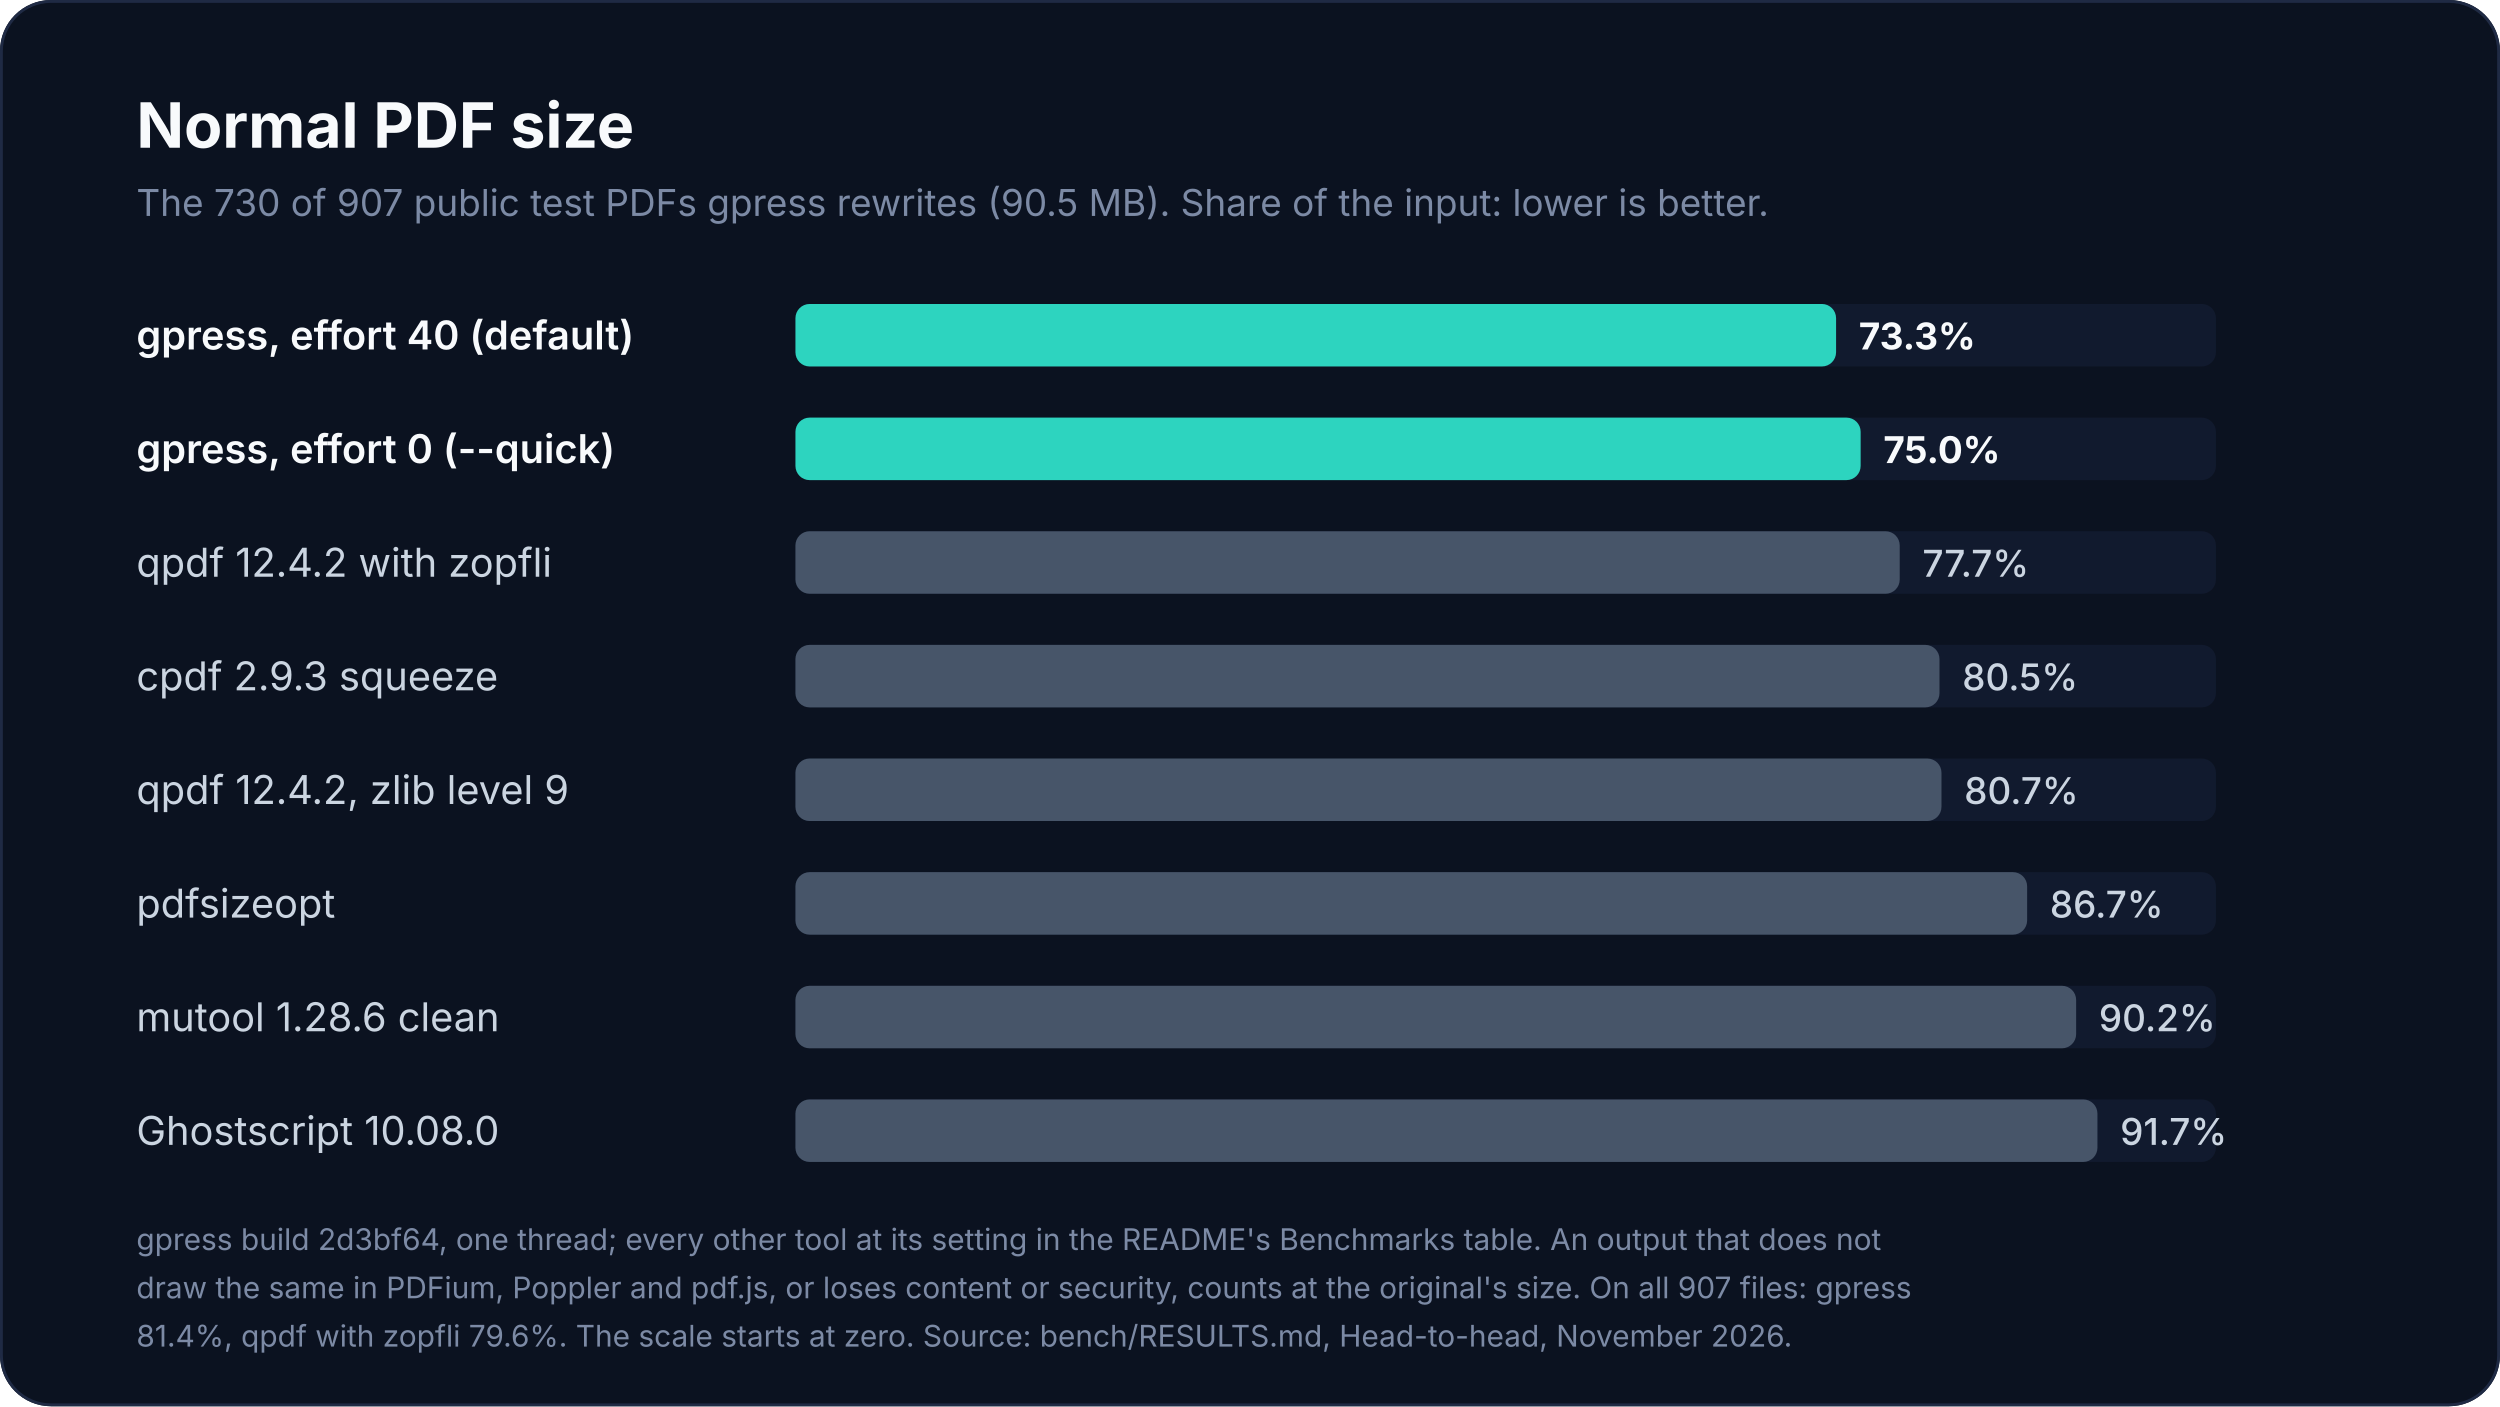
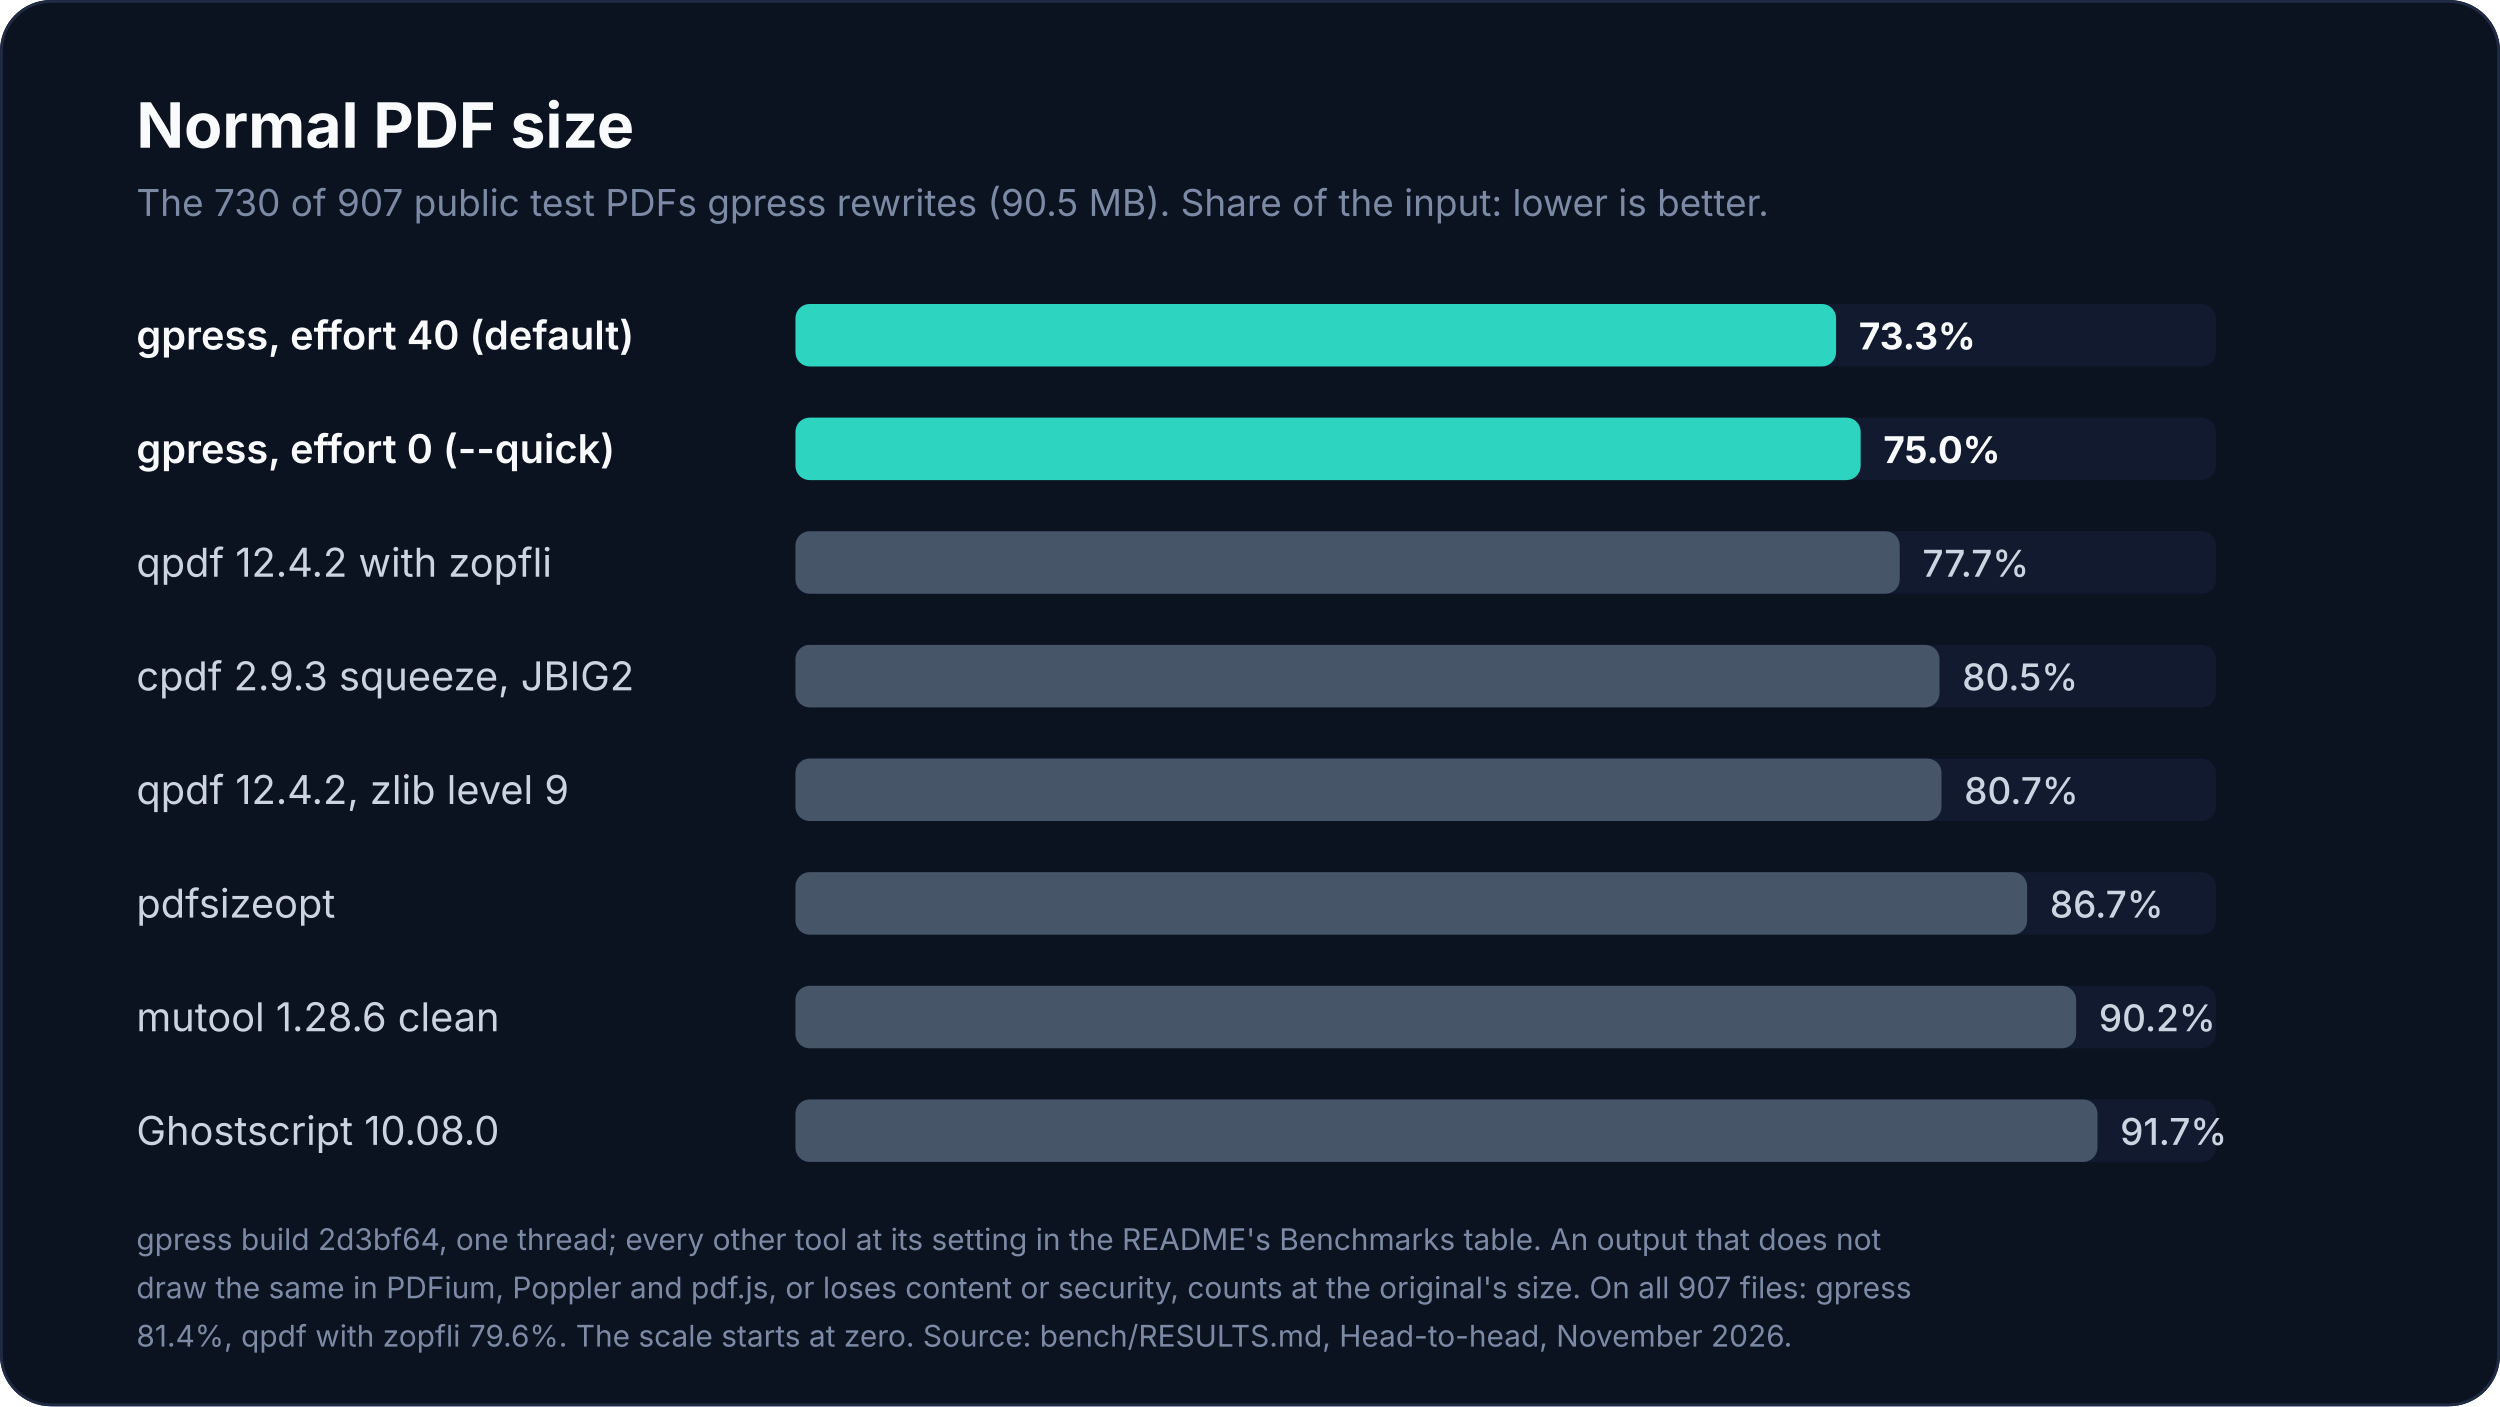
- <svg xmlns="http://www.w3.org/2000/svg" width="1760" height="990" viewBox="0 0 1760 990" role="img" aria-label="Normal PDF size as a share of the input on the 730 of 907 test PDFs gpress rewrites: gpress effort 40 (default) 73.3%; gpress effort 0 75.0%; qpdf 12.4.2 with zopfli 77.7%; cpdf 2.9.3 squeeze 80.5%; qpdf 12.4.2 at zlib level 9 80.7%; pdfsizeopt 86.7%; mutool 1.28.6 clean 90.2%; Ghostscript 10.08.0 91.7%">
+ <svg xmlns="http://www.w3.org/2000/svg" width="1760" height="990" viewBox="0 0 1760 990" role="img" aria-label="Normal PDF size as a share of the input on the 730 of 907 test PDFs gpress rewrites: gpress effort 40 (default) 73.3%; gpress effort 0 75.0%; qpdf 12.4.2 with zopfli 77.7%; cpdf 2.9.3 squeeze, JBIG2 80.5%; qpdf 12.4.2 at zlib level 9 80.7%; pdfsizeopt 86.7%; mutool 1.28.6 clean 90.2%; Ghostscript 10.08.0 91.7%">
  <rect width="1760" height="990" rx="36" fill="#0b1220" />
  <rect x="1" y="1" width="1758" height="988" rx="35" fill="none" stroke="#1f2a44" stroke-width="2" />
  <text x="96" y="104" font-family="Inter, ui-sans-serif, -apple-system, BlinkMacSystemFont, 'Segoe UI', Helvetica, Arial, sans-serif" font-size="44" font-weight="700" fill="#f8fafc" text-anchor="start">Normal PDF size</text>
  <text x="96" y="152" font-family="Inter, ui-sans-serif, -apple-system, BlinkMacSystemFont, 'Segoe UI', Helvetica, Arial, sans-serif" font-size="26" font-weight="400" fill="#7c8aa5" text-anchor="start">The 730 of 907 public test PDFs gpress rewrites (90.5 MB). Share of the input: lower is better.</text>
  <text x="96" y="246" font-family="Inter, ui-sans-serif, -apple-system, BlinkMacSystemFont, 'Segoe UI', Helvetica, Arial, sans-serif" font-size="28" font-weight="600" fill="#f8fafc" text-anchor="start">gpress, effort 40 (default)</text>
  <rect x="560" y="214" width="1000" height="44" rx="10" fill="#111a2e" />
  <rect x="560" y="214" width="732.6" height="44" rx="10" fill="#2dd4bf" />
  <text x="1308.6" y="246" font-family="Inter, ui-sans-serif, -apple-system, BlinkMacSystemFont, 'Segoe UI', Helvetica, Arial, sans-serif" font-size="26" font-weight="700" fill="#f8fafc" text-anchor="start">73.3%</text>
  <text x="96" y="326" font-family="Inter, ui-sans-serif, -apple-system, BlinkMacSystemFont, 'Segoe UI', Helvetica, Arial, sans-serif" font-size="28" font-weight="600" fill="#f8fafc" text-anchor="start">gpress, effort 0 (--quick)</text>
  <rect x="560" y="294" width="1000" height="44" rx="10" fill="#111a2e" />
  <rect x="560" y="294" width="749.9" height="44" rx="10" fill="#2dd4bf" />
  <text x="1325.9" y="326" font-family="Inter, ui-sans-serif, -apple-system, BlinkMacSystemFont, 'Segoe UI', Helvetica, Arial, sans-serif" font-size="26" font-weight="700" fill="#f8fafc" text-anchor="start">75.0%</text>
  <text x="96" y="406" font-family="Inter, ui-sans-serif, -apple-system, BlinkMacSystemFont, 'Segoe UI', Helvetica, Arial, sans-serif" font-size="28" font-weight="400" fill="#cbd5e1" text-anchor="start">qpdf 12.4.2 with zopfli</text>
  <rect x="560" y="374" width="1000" height="44" rx="10" fill="#111a2e" />
  <rect x="560" y="374" width="777.4" height="44" rx="10" fill="#475569" />
  <text x="1353.4" y="406" font-family="Inter, ui-sans-serif, -apple-system, BlinkMacSystemFont, 'Segoe UI', Helvetica, Arial, sans-serif" font-size="26" font-weight="500" fill="#cbd5e1" text-anchor="start">77.7%</text>
-   <text x="96" y="486" font-family="Inter, ui-sans-serif, -apple-system, BlinkMacSystemFont, 'Segoe UI', Helvetica, Arial, sans-serif" font-size="28" font-weight="400" fill="#cbd5e1" text-anchor="start">cpdf 2.9.3 squeeze</text>
+   <text x="96" y="486" font-family="Inter, ui-sans-serif, -apple-system, BlinkMacSystemFont, 'Segoe UI', Helvetica, Arial, sans-serif" font-size="28" font-weight="400" fill="#cbd5e1" text-anchor="start">cpdf 2.9.3 squeeze, JBIG2</text>
  <rect x="560" y="454" width="1000" height="44" rx="10" fill="#111a2e" />
  <rect x="560" y="454" width="805.4" height="44" rx="10" fill="#475569" />
  <text x="1381.4" y="486" font-family="Inter, ui-sans-serif, -apple-system, BlinkMacSystemFont, 'Segoe UI', Helvetica, Arial, sans-serif" font-size="26" font-weight="500" fill="#cbd5e1" text-anchor="start">80.5%</text>
  <text x="96" y="566" font-family="Inter, ui-sans-serif, -apple-system, BlinkMacSystemFont, 'Segoe UI', Helvetica, Arial, sans-serif" font-size="28" font-weight="400" fill="#cbd5e1" text-anchor="start">qpdf 12.4.2, zlib level 9</text>
  <rect x="560" y="534" width="1000" height="44" rx="10" fill="#111a2e" />
  <rect x="560" y="534" width="806.8" height="44" rx="10" fill="#475569" />
  <text x="1382.8" y="566" font-family="Inter, ui-sans-serif, -apple-system, BlinkMacSystemFont, 'Segoe UI', Helvetica, Arial, sans-serif" font-size="26" font-weight="500" fill="#cbd5e1" text-anchor="start">80.7%</text>
  <text x="96" y="646" font-family="Inter, ui-sans-serif, -apple-system, BlinkMacSystemFont, 'Segoe UI', Helvetica, Arial, sans-serif" font-size="28" font-weight="400" fill="#cbd5e1" text-anchor="start">pdfsizeopt</text>
  <rect x="560" y="614" width="1000" height="44" rx="10" fill="#111a2e" />
  <rect x="560" y="614" width="867.1" height="44" rx="10" fill="#475569" />
  <text x="1443.1" y="646" font-family="Inter, ui-sans-serif, -apple-system, BlinkMacSystemFont, 'Segoe UI', Helvetica, Arial, sans-serif" font-size="26" font-weight="500" fill="#cbd5e1" text-anchor="start">86.7%</text>
  <text x="96" y="726" font-family="Inter, ui-sans-serif, -apple-system, BlinkMacSystemFont, 'Segoe UI', Helvetica, Arial, sans-serif" font-size="28" font-weight="400" fill="#cbd5e1" text-anchor="start">mutool 1.28.6 clean</text>
  <rect x="560" y="694" width="1000" height="44" rx="10" fill="#111a2e" />
  <rect x="560" y="694" width="901.6" height="44" rx="10" fill="#475569" />
  <text x="1477.6" y="726" font-family="Inter, ui-sans-serif, -apple-system, BlinkMacSystemFont, 'Segoe UI', Helvetica, Arial, sans-serif" font-size="26" font-weight="500" fill="#cbd5e1" text-anchor="start">90.2%</text>
  <text x="96" y="806" font-family="Inter, ui-sans-serif, -apple-system, BlinkMacSystemFont, 'Segoe UI', Helvetica, Arial, sans-serif" font-size="28" font-weight="400" fill="#cbd5e1" text-anchor="start">Ghostscript 10.08.0</text>
  <rect x="560" y="774" width="1000" height="44" rx="10" fill="#111a2e" />
  <rect x="560" y="774" width="916.6" height="44" rx="10" fill="#475569" />
  <text x="1492.6" y="806" font-family="Inter, ui-sans-serif, -apple-system, BlinkMacSystemFont, 'Segoe UI', Helvetica, Arial, sans-serif" font-size="26" font-weight="500" fill="#cbd5e1" text-anchor="start">91.7%</text>
  <text x="96" y="880" font-family="Inter, ui-sans-serif, -apple-system, BlinkMacSystemFont, 'Segoe UI', Helvetica, Arial, sans-serif" font-size="21" font-weight="400" fill="#7c8aa5" text-anchor="start">gpress build 2d3bf64, one thread; every other tool at its setting in the README's Benchmarks table. An output that does not</text>
  <text x="96" y="914" font-family="Inter, ui-sans-serif, -apple-system, BlinkMacSystemFont, 'Segoe UI', Helvetica, Arial, sans-serif" font-size="21" font-weight="400" fill="#7c8aa5" text-anchor="start">draw the same in PDFium, Poppler and pdf.js, or loses content or security, counts at the original's size. On all 907 files: gpress</text>
  <text x="96" y="948" font-family="Inter, ui-sans-serif, -apple-system, BlinkMacSystemFont, 'Segoe UI', Helvetica, Arial, sans-serif" font-size="21" font-weight="400" fill="#7c8aa5" text-anchor="start">81.4%, qpdf with zopfli 79.6%. The scale starts at zero. Source: bench/RESULTS.md, Head-to-head, November 2026.</text>
</svg>
